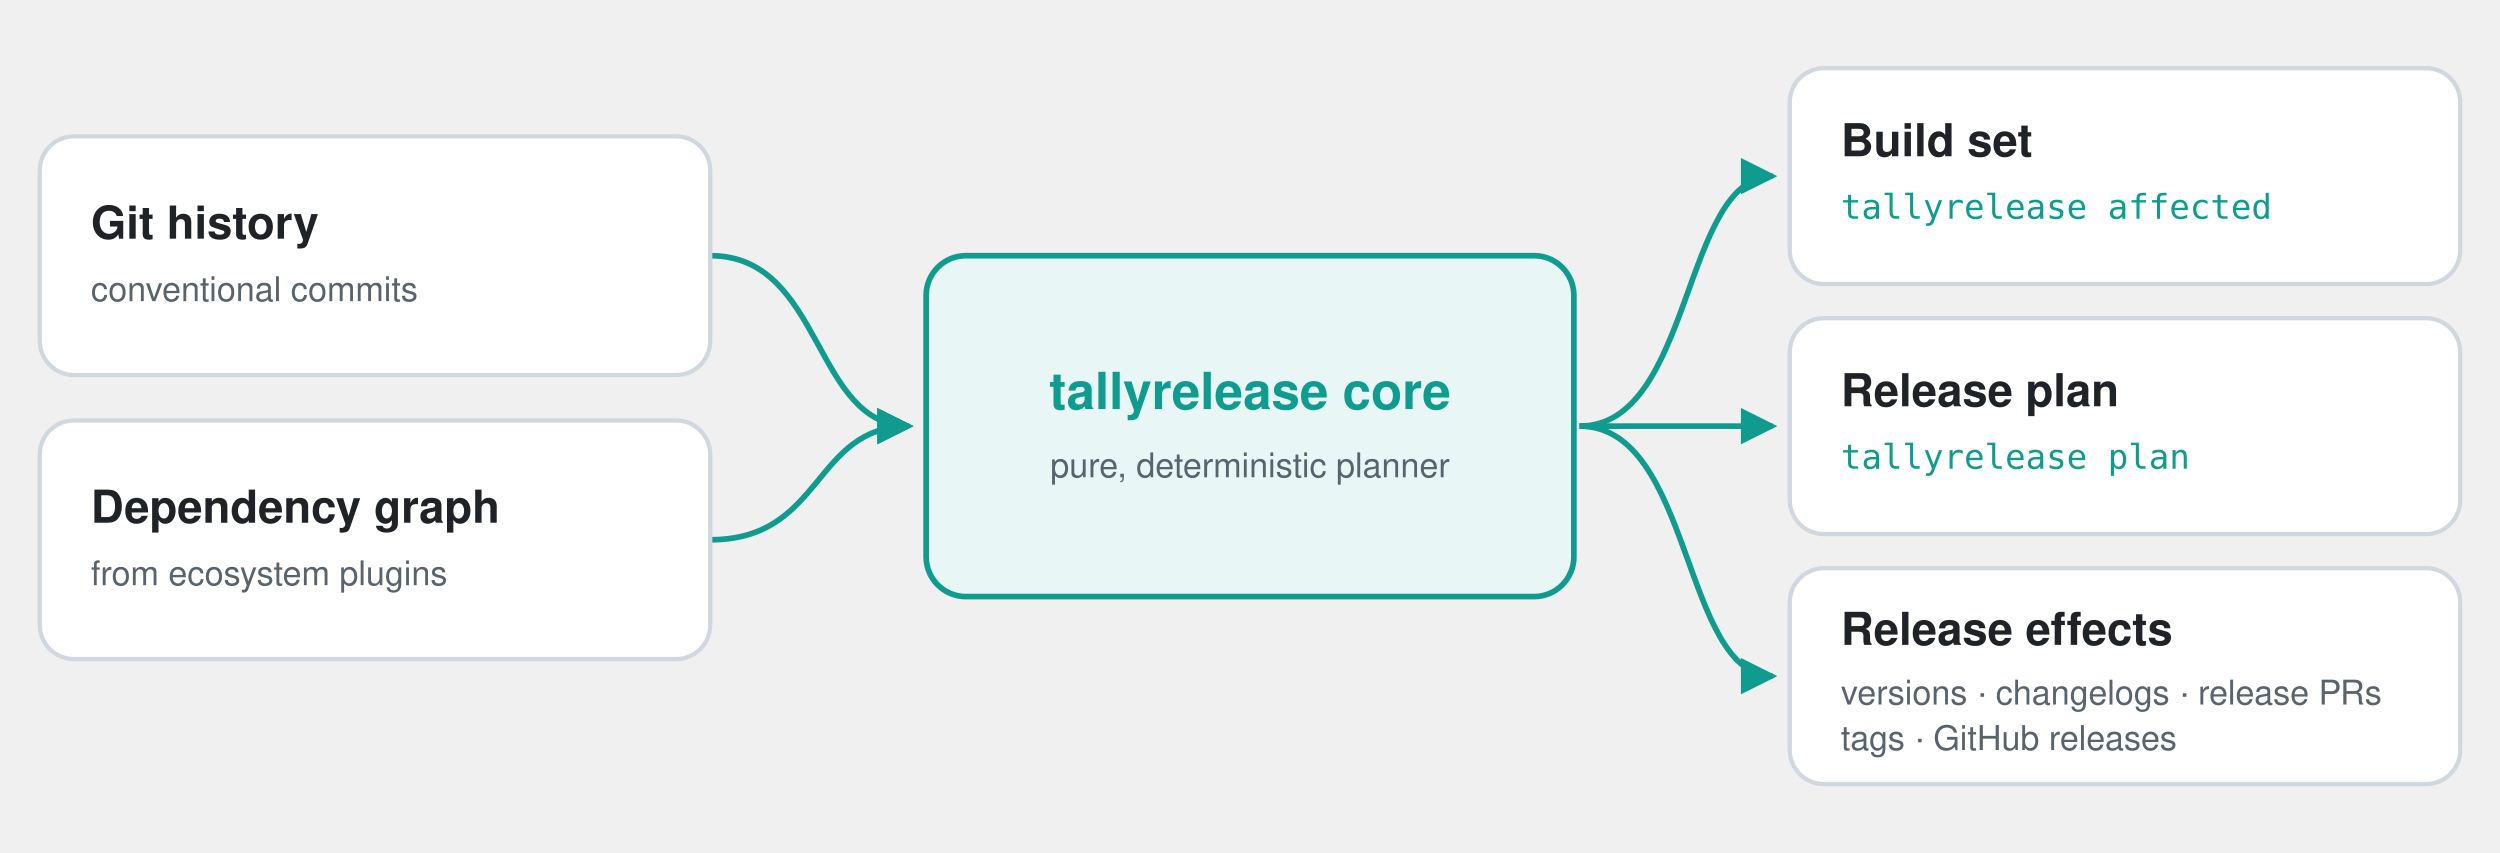
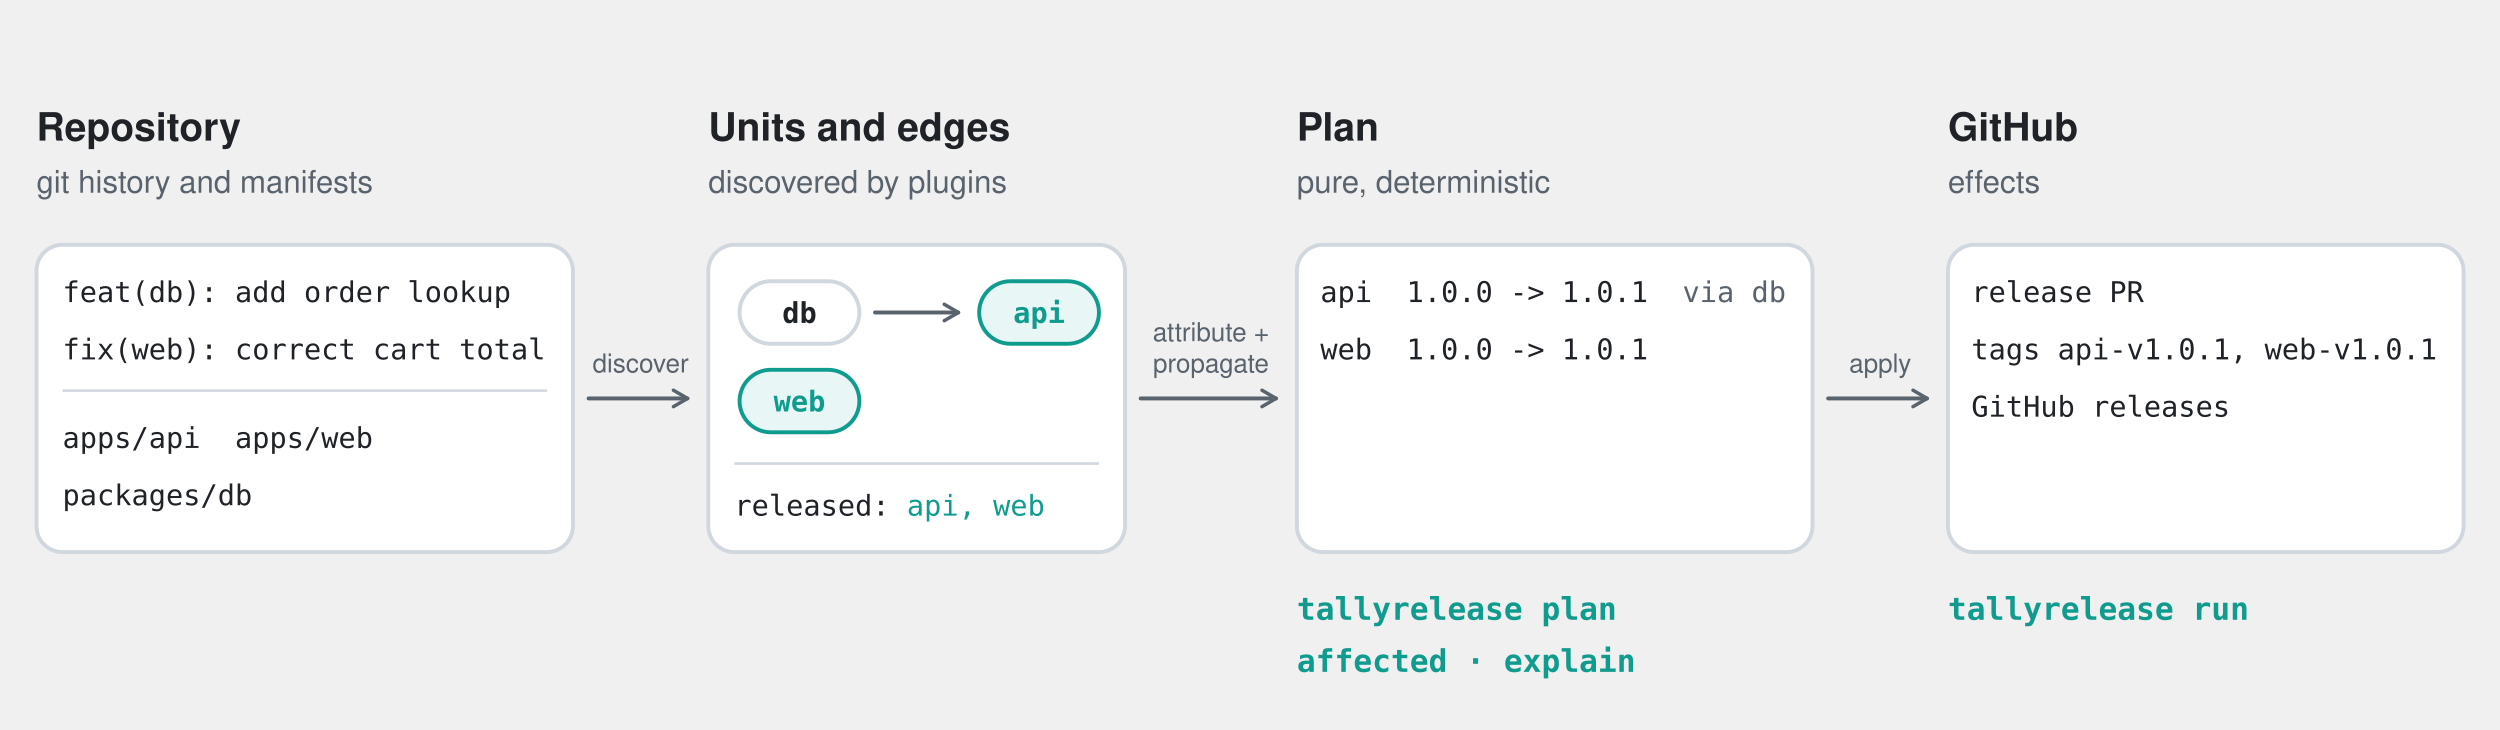
- <svg xmlns="http://www.w3.org/2000/svg" viewBox="0 0 880 300" width="880" height="300" role="img" aria-label="tallyrelease reads git history and a dependency graph, plans in a pure core, and produces a build set, a release plan and release effects">
+ <svg xmlns="http://www.w3.org/2000/svg" viewBox="0 0 960 280" width="960" height="280" role="img" aria-label="tallyrelease pipeline. Stage 1, the repository: git history and manifests. Stage 2, units and edges discovered by plugins, where api depends on db. Stage 3, the pure deterministic plan, from tallyrelease plan, affected and explain. Stage 4, GitHub effects from tallyrelease run: a release PR, tags and GitHub releases.">
  <defs>
-     <marker id="ah" viewBox="0 0 10 10" refX="8" refY="5" markerWidth="8" markerHeight="8" orient="auto">
-       <path d="M1 1L9 5L1 9Z" fill="#0f9b8e" />
+     <marker id="ah" viewBox="0 0 10 10" refX="8" refY="5" markerWidth="6" markerHeight="6" orient="auto">
+       <path d="M2 1.5L8 5L2 8.5" fill="none" stroke="#59636e" stroke-width="1.5" stroke-linecap="round" stroke-linejoin="round" />
    </marker>
    <style>
      .sans{font-family:ui-sans-serif,-apple-system,'Segoe UI',Helvetica,Arial,sans-serif}
-       .mono{font-family:ui-monospace,SFMono-Regular,Menlo,Consolas,monospace}
-       .t{font-size:16px;font-weight:600;fill:#1f2328}
+       .mono{font-family:ui-monospace,SFMono-Regular,Menlo,Consolas,monospace;font-size:11px;fill:#1f2328;white-space:pre}
+       .t{font-size:15px;font-weight:700;fill:#1f2328}
      .s{font-size:12px;fill:#59636e}
-       .c{font-size:12px;fill:#0f9b8e}
+       .l{font-size:10px;fill:#59636e}
+       .m{fill:#59636e}
+       .c{font-size:12px;font-weight:600;fill:#0f9b8e}
+       .p{font-size:11px;font-weight:600;text-anchor:middle}
    </style>
  </defs>
-   <g fill="none" stroke="#0f9b8e" stroke-width="2" marker-end="url(#ah)">
-     <path d="M250 90C290 90 286 150 320 150" />
-     <path d="M250 190C290 190 286 150 320 150" />
-     <path d="M556 150C596 150 592 62 624 62" />
-     <path d="M556 150H624" />
-     <path d="M556 150C596 150 592 238 624 238" />
+   <g class="sans">
+     <text class="t" x="14" y="54">Repository</text>
+     <text class="s" x="14" y="74">git history and manifests</text>
+     <text class="t" x="272" y="54">Units and edges</text>
+     <text class="s" x="272" y="74">discovered by plugins</text>
+     <text class="t" x="498" y="54">Plan</text>
+     <text class="s" x="498" y="74">pure, deterministic</text>
+     <text class="t" x="748" y="54">GitHub</text>
+     <text class="s" x="748" y="74">effects</text>
  </g>
-   <rect x="14" y="48" width="236" height="84" rx="12" fill="#ffffff" stroke="#d0d7de" stroke-width="1.5" />
-   <rect x="14" y="148" width="236" height="84" rx="12" fill="#ffffff" stroke="#d0d7de" stroke-width="1.5" />
-   <rect x="326" y="90" width="228" height="120" rx="14" fill="#e8f7f5" stroke="#0f9b8e" stroke-width="2" />
-   <rect x="630" y="24" width="236" height="76" rx="12" fill="#ffffff" stroke="#d0d7de" stroke-width="1.5" />
-   <rect x="630" y="112" width="236" height="76" rx="12" fill="#ffffff" stroke="#d0d7de" stroke-width="1.5" />
-   <rect x="630" y="200" width="236" height="76" rx="12" fill="#ffffff" stroke="#d0d7de" stroke-width="1.5" />
-   <g class="sans">
-     <text class="t" x="32" y="84">Git history</text>
-     <text class="s" x="32" y="106">conventional commits</text>
-     <text class="t" x="32" y="184">Dependency graph</text>
-     <text class="s" x="32" y="206">from ecosystem plugins</text>
-     <text class="t" x="440" y="144" text-anchor="middle" style="fill:#0f9b8e;font-size:18px;font-weight:700">tallyrelease core</text>
-     <text class="s" x="440" y="168" text-anchor="middle">pure, deterministic planner</text>
-     <text class="t" x="648" y="55">Build set</text>
-     <text class="t" x="648" y="143">Release plan</text>
-     <text class="t" x="648" y="227">Release effects</text>
-     <text class="s" x="648" y="248">versions · changelogs · release PRs</text>
-     <text class="s" x="648" y="264">tags · GitHub releases</text>
+   <g fill="#ffffff" stroke="#d0d7de" stroke-width="1.5">
+     <rect x="14" y="94" width="206" height="118" rx="10" />
+     <rect x="272" y="94" width="160" height="118" rx="10" />
+     <rect x="498" y="94" width="198" height="118" rx="10" />
+     <rect x="748" y="94" width="198" height="118" rx="10" />
+   </g>
+   <g stroke="#d0d7de" stroke-width="1">
+     <path d="M24 150H210" />
+     <path d="M282 178H422" />
+   </g>
+   <g fill="none" stroke="#59636e" stroke-width="1.5" stroke-linecap="round" marker-end="url(#ah)">
+     <path d="M226 153H264" />
+     <path d="M438 153H490" />
+     <path d="M702 153H740" />
+   </g>
+   <g class="sans l" text-anchor="middle">
+     <text x="246" y="143">discover</text>
+     <text x="465" y="131">attribute +</text>
+     <text x="465" y="143">propagate</text>
+     <text x="722" y="143">apply</text>
  </g>
  <g class="mono">
-     <text class="c" x="648" y="77">tallyrelease affected</text>
-     <text class="c" x="648" y="165">tallyrelease plan</text>
+     <text x="24" y="116">feat(db): add order lookup</text>
+     <text x="24" y="138">fix(web): correct cart total</text>
+     <text x="24" y="172" xml:space="preserve">apps/api  apps/web</text>
+     <text x="24" y="194">packages/db</text>
+     <text x="507" y="116" xml:space="preserve">api  1.0.0 -&gt; 1.0.1  <tspan class="m">via db</tspan>
+     </text>
+     <text x="507" y="138" xml:space="preserve">web  1.0.0 -&gt; 1.0.1</text>
+     <text x="757" y="116">release PR</text>
+     <text x="757" y="138">tags api-v1.0.1, web-v1.0.1</text>
+     <text x="757" y="160">GitHub releases</text>
+   </g>
+   <g>
+     <path d="M336 120H368" fill="none" stroke="#59636e" stroke-width="1.5" stroke-linecap="round" marker-end="url(#ah)" />
+     <rect x="284" y="108" width="46" height="24" rx="12" fill="#ffffff" stroke="#d0d7de" stroke-width="1.5" />
+     <rect x="376" y="108" width="46" height="24" rx="12" fill="#e8f7f5" stroke="#0f9b8e" stroke-width="1.5" />
+     <rect x="284" y="142" width="46" height="24" rx="12" fill="#e8f7f5" stroke="#0f9b8e" stroke-width="1.5" />
+   </g>
+   <g class="mono p">
+     <text x="307" y="124">db</text>
+     <text x="399" y="124" style="fill:#0f9b8e">api</text>
+     <text x="307" y="158" style="fill:#0f9b8e">web</text>
+   </g>
+   <text class="mono" x="282" y="198">released: <tspan style="fill:#0f9b8e">api, web</tspan>
+   </text>
+   <g class="mono c">
+     <text x="498" y="238">tallyrelease plan</text>
+     <text x="498" y="258">affected · explain</text>
+     <text x="748" y="238">tallyrelease run</text>
  </g>
</svg>
